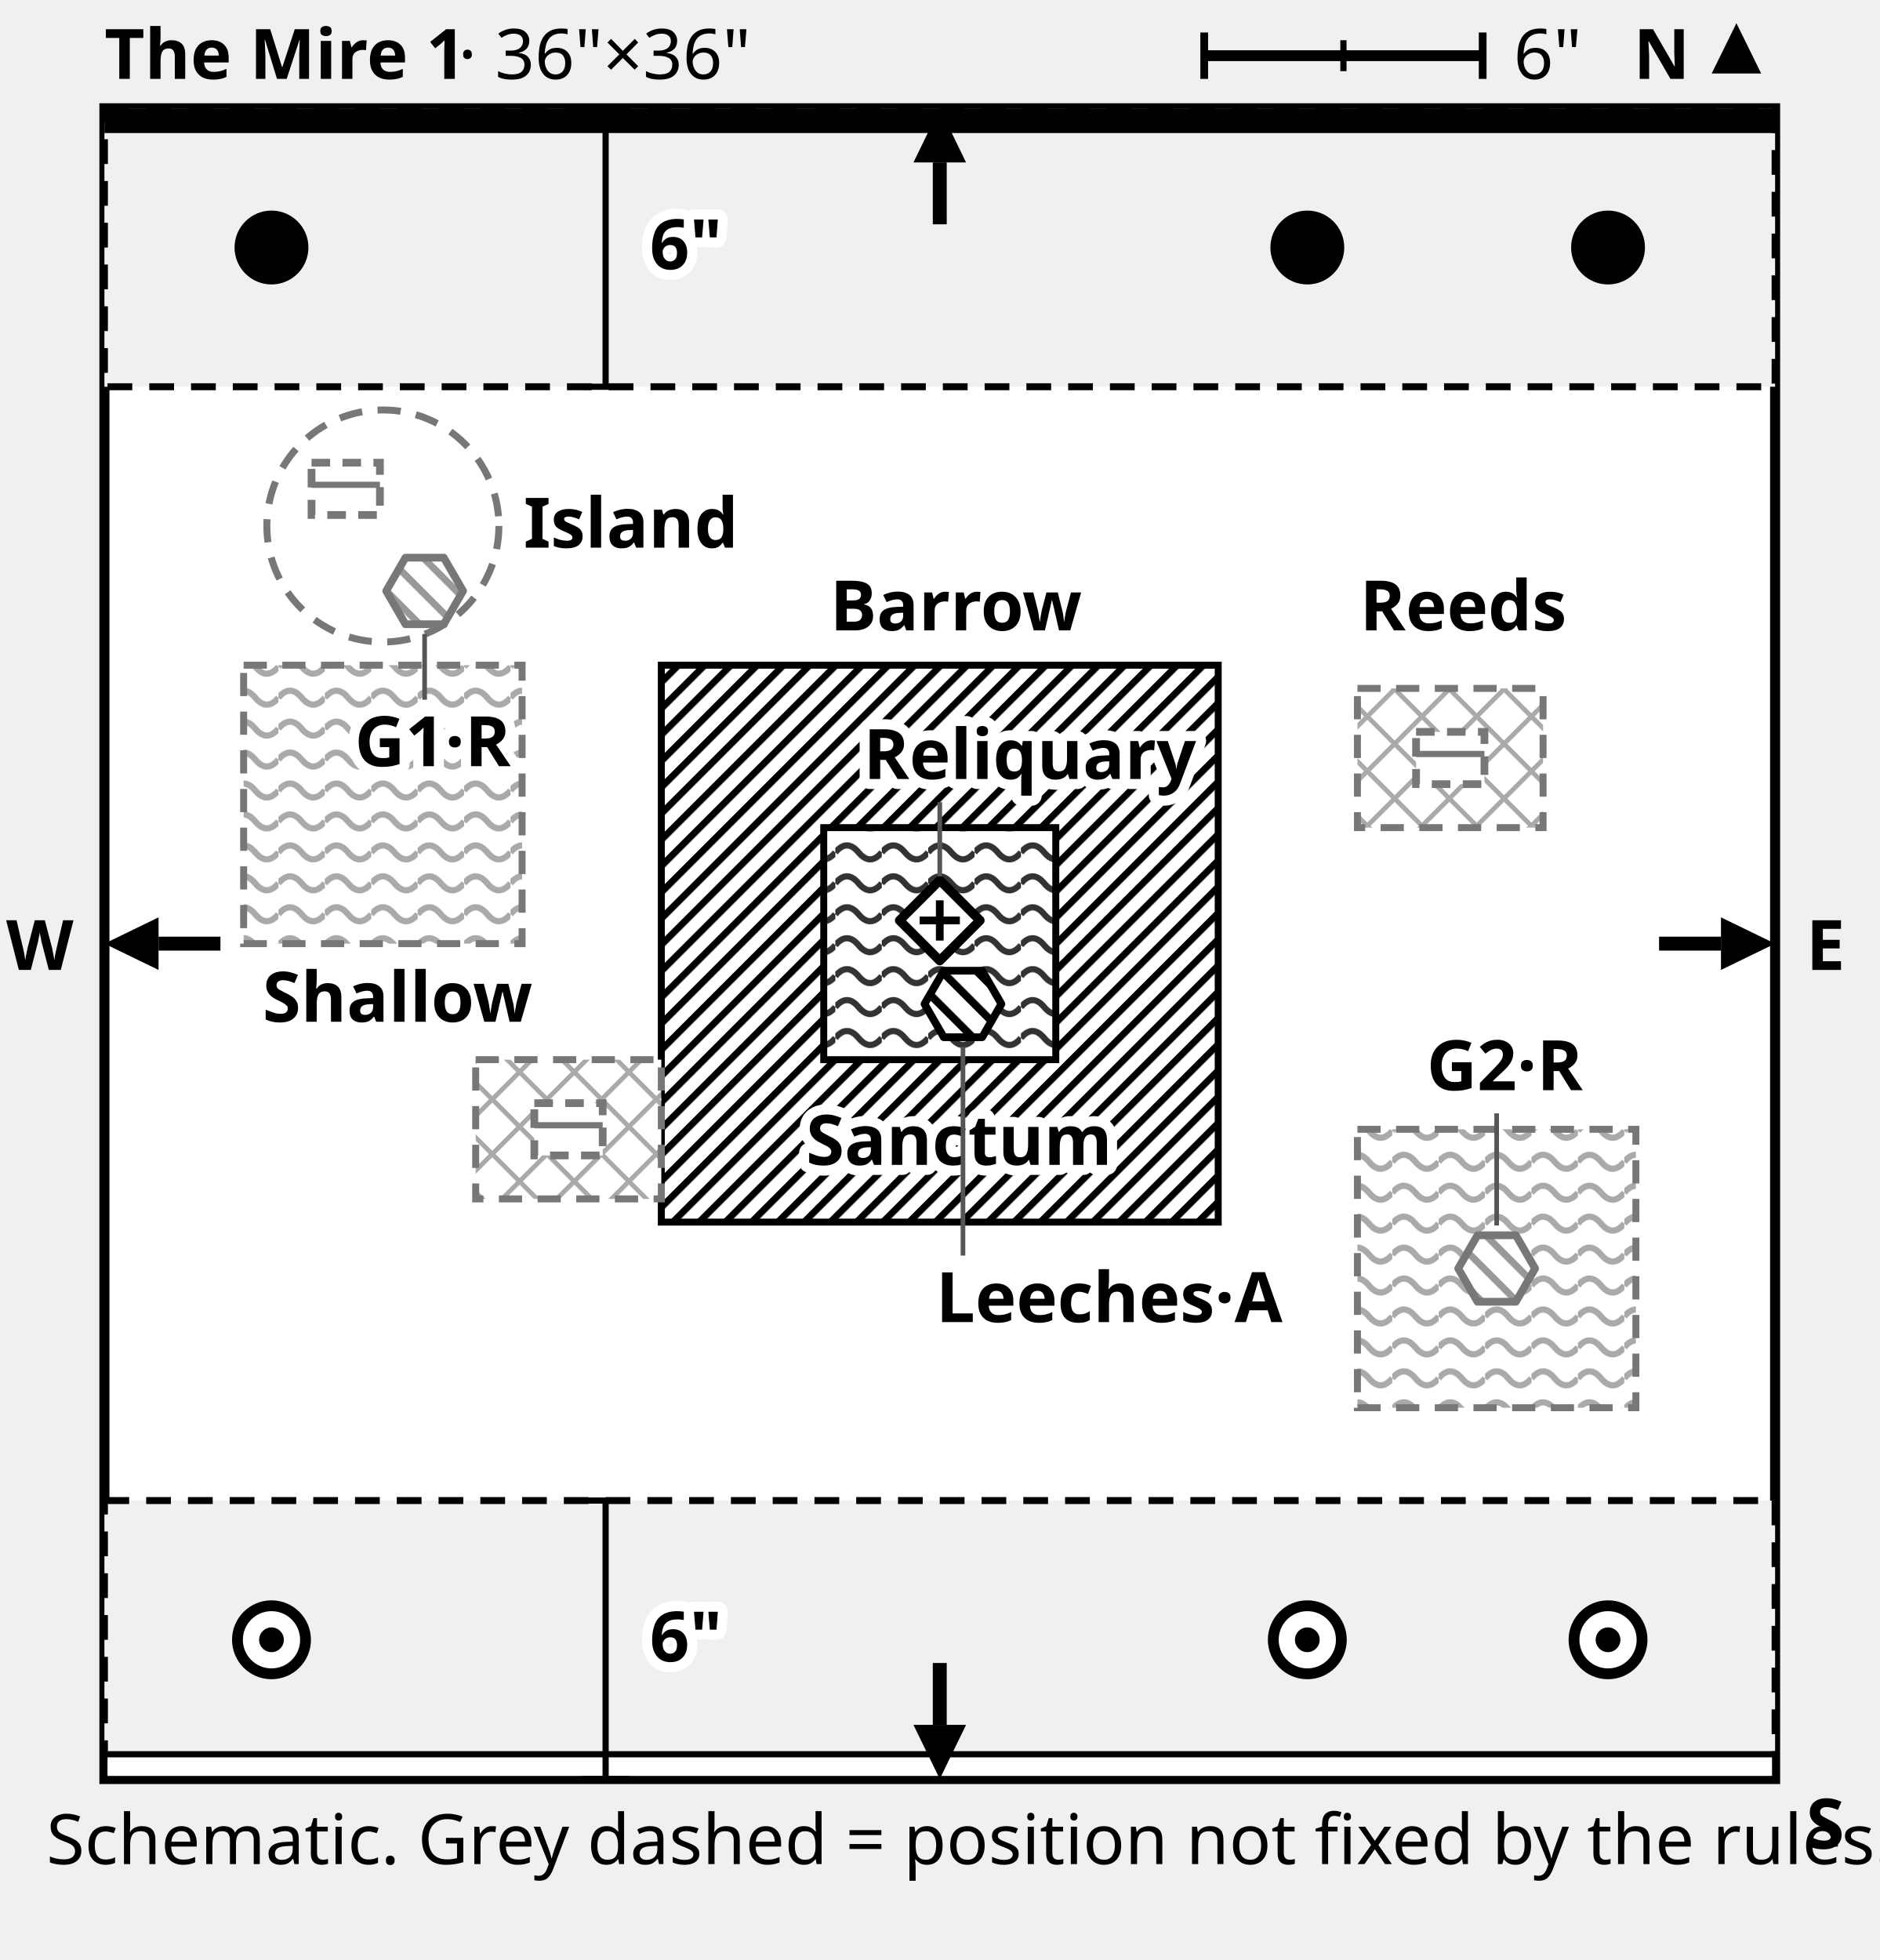
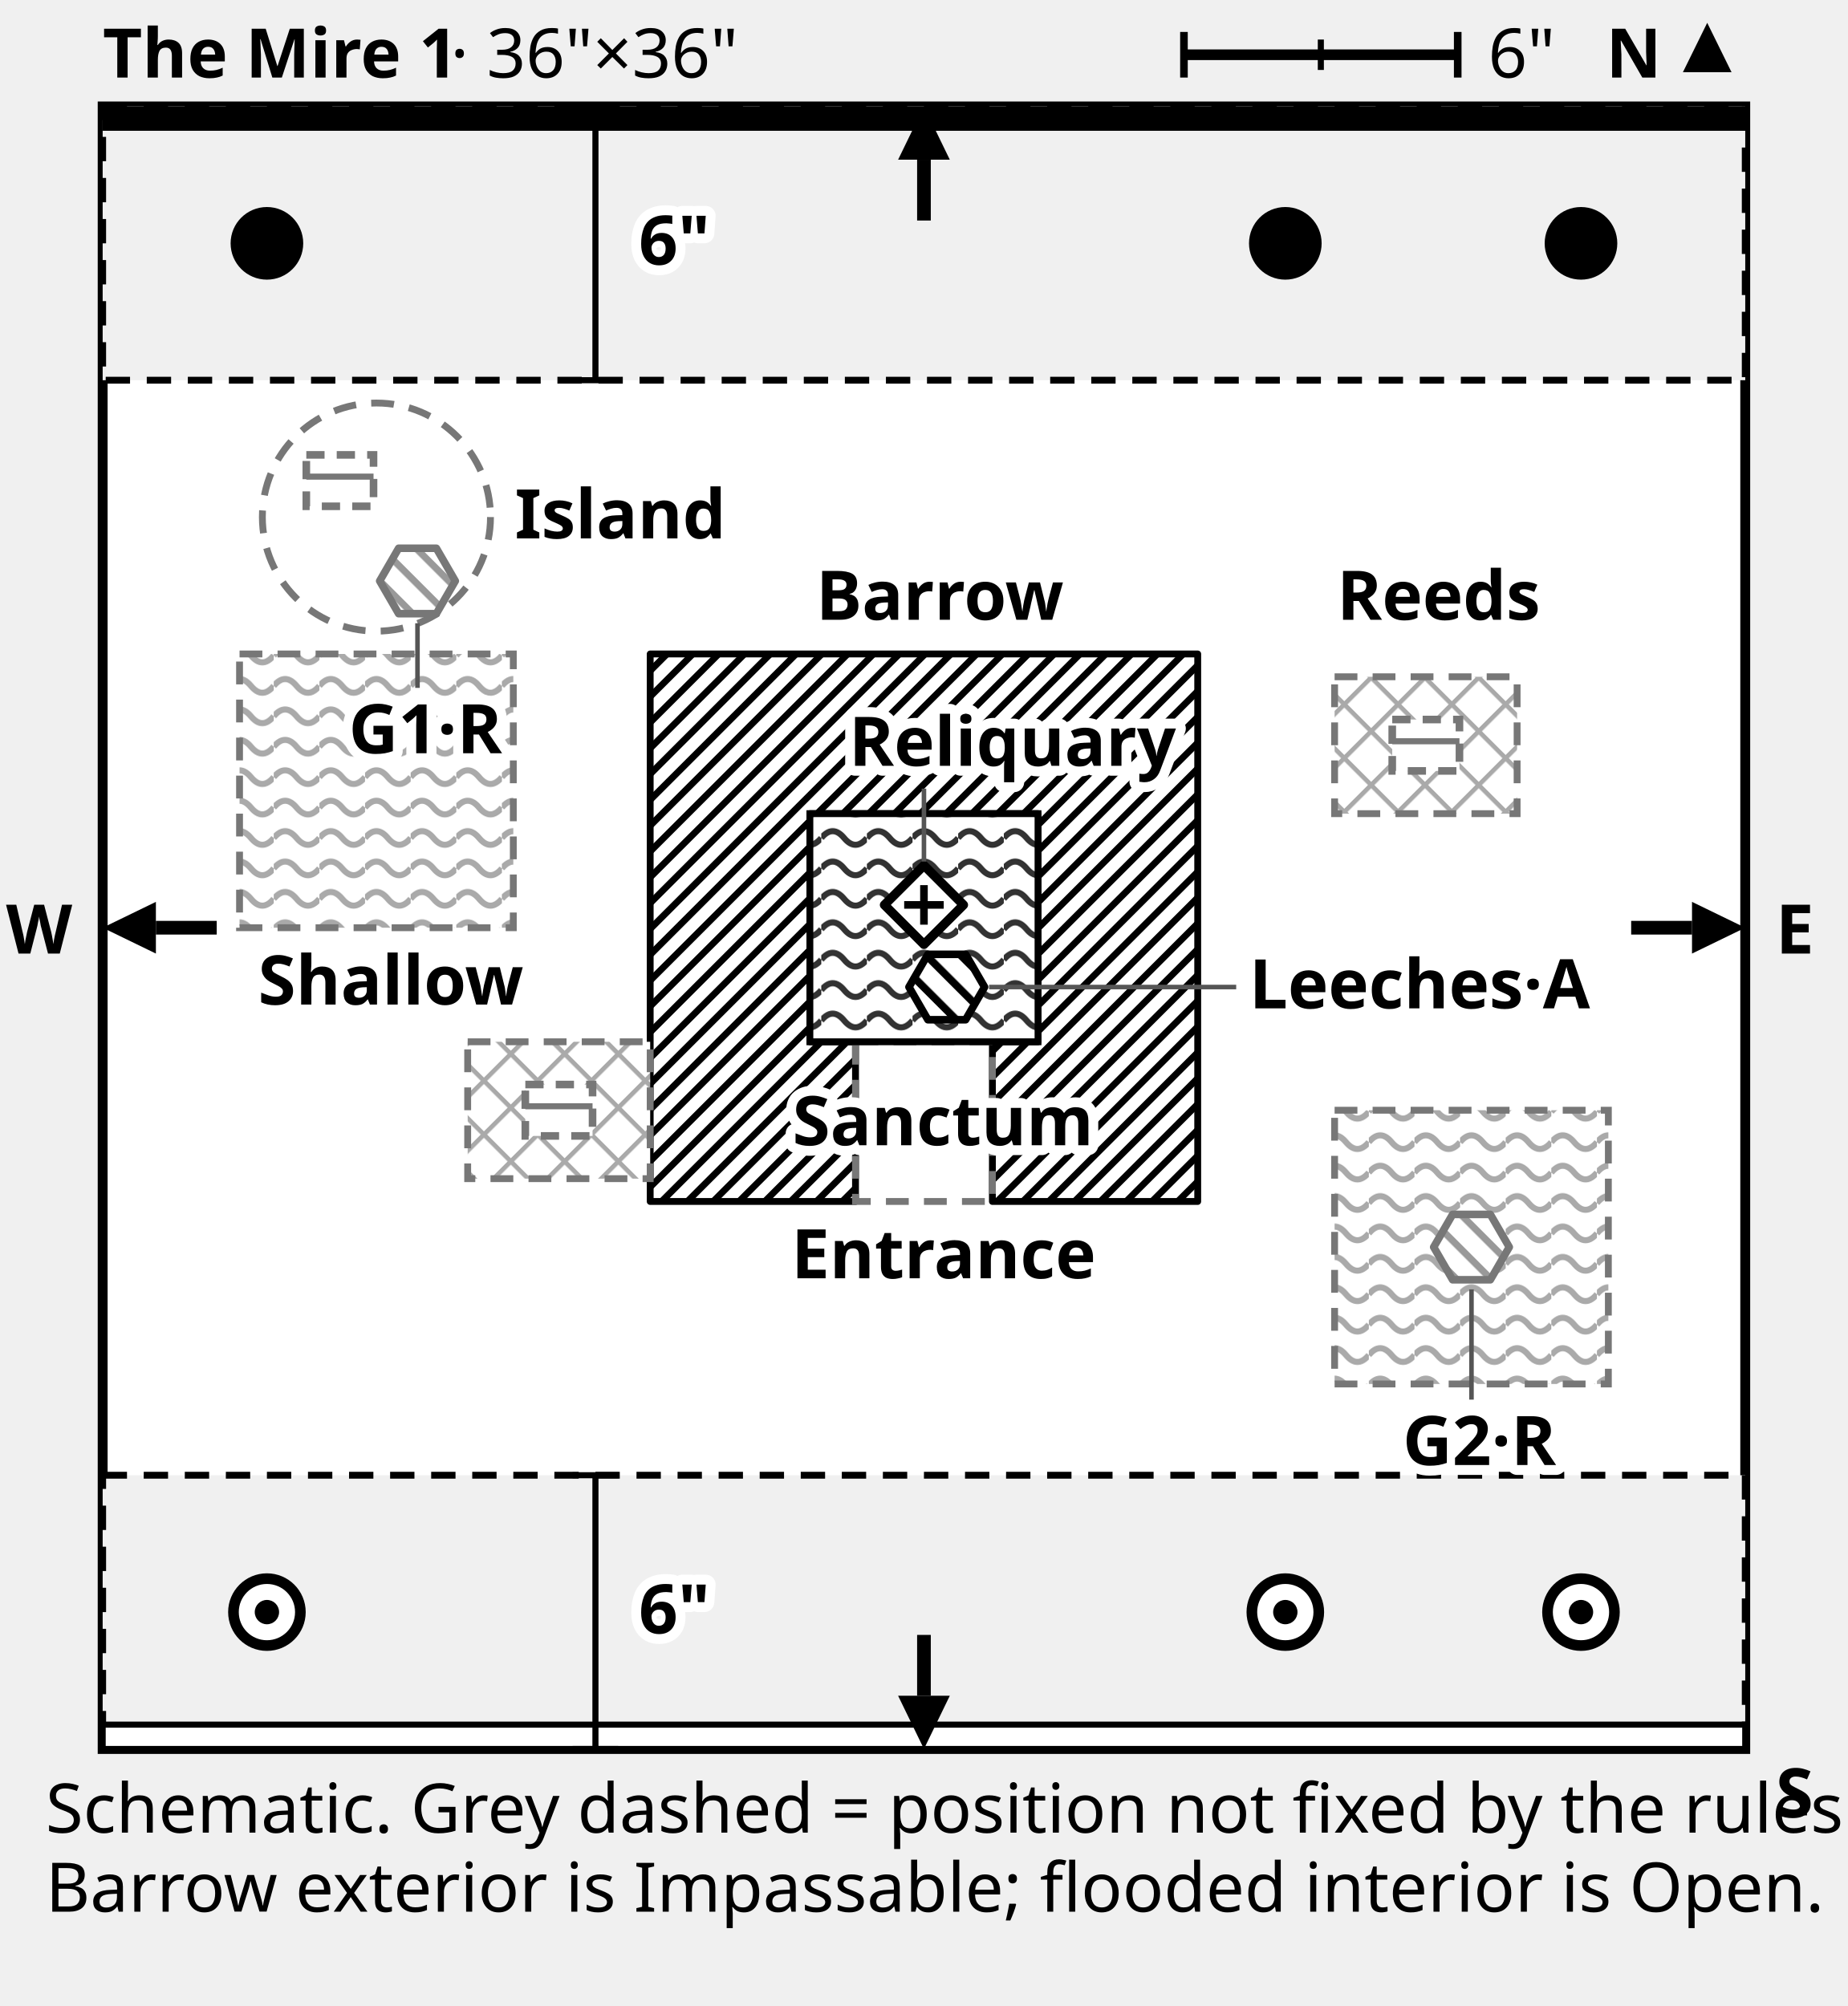
- <svg xmlns="http://www.w3.org/2000/svg" width="243pt" height="253.4pt" viewBox="0 0 243 253.4">
+ <svg xmlns="http://www.w3.org/2000/svg" width="243pt" height="263.8pt" viewBox="0 0 243 263.8">
  <defs>
    <pattern id="p-cover" width="5" height="5" patternUnits="userSpaceOnUse" patternTransform="rotate(45)">
      <rect width="5" height="5" fill="#fff" />
      <path d="M0 0.5H5M0.5 0V5" stroke="#444" stroke-width="0.7" fill="none" />
    </pattern>
    <pattern id="p-diff" width="4" height="4" patternUnits="userSpaceOnUse">
      <rect width="4" height="4" fill="#fff" />
      <circle cx="1" cy="1" r="0.75" fill="#222" />
      <circle cx="3" cy="3" r="0.75" fill="#222" />
    </pattern>
    <pattern id="p-imp" width="2.4" height="2.4" patternUnits="userSpaceOnUse" patternTransform="rotate(45)">
      <rect width="2.4" height="2.4" fill="#fff" />
      <path d="M0.4 0V2.4" stroke="#000" stroke-width="0.95" fill="none" />
    </pattern>
    <pattern id="p-mon" width="3.2" height="3.2" patternUnits="userSpaceOnUse" patternTransform="rotate(-45)">
      <rect width="3.2" height="3.2" fill="#fff" />
      <path d="M0.5 0V3.2" stroke="#000" stroke-width="1" fill="none" />
    </pattern>
    <pattern id="p-aoe" width="4" height="4" patternUnits="userSpaceOnUse" patternTransform="rotate(-45)">
      <rect width="4" height="4" fill="#fff" />
      <path d="M0.5 0V4" stroke="#777" stroke-width="1.4" fill="none" />
    </pattern>
  </defs>
  <defs>
    <pattern id="p-cover-l" width="5" height="5" patternUnits="userSpaceOnUse" patternTransform="rotate(45)">
      <rect width="5" height="5" fill="#fff" />
      <path d="M0 0.5H5M0.5 0V5" stroke="#aaa" stroke-width="0.6" fill="none" />
    </pattern>
    <pattern id="p-diff-l" width="4" height="4" patternUnits="userSpaceOnUse">
      <rect width="4" height="4" fill="#fff" />
      <circle cx="1" cy="1" r="0.7" fill="#999" />
      <circle cx="3" cy="3" r="0.7" fill="#999" />
    </pattern>
    <pattern id="p-imp-l" width="2.6" height="2.6" patternUnits="userSpaceOnUse" patternTransform="rotate(45)">
      <rect width="2.6" height="2.6" fill="#fff" />
      <path d="M0.4 0V2.6" stroke="#aaa" stroke-width="0.8" fill="none" />
    </pattern>
    <pattern id="p-mon-l" width="3.2" height="3.2" patternUnits="userSpaceOnUse" patternTransform="rotate(-45)">
      <rect width="3.2" height="3.2" fill="#fff" />
      <path d="M0.5 0V3.2" stroke="#999" stroke-width="0.9" fill="none" />
    </pattern>
    <pattern id="p-water" width="6" height="4" patternUnits="userSpaceOnUse">
      <rect width="6" height="4" fill="#fff" />
      <path d="M0 2.2Q1.5 0.4 3 2.2T6 2.2" stroke="#333" stroke-width="0.8" fill="none" />
    </pattern>
    <pattern id="p-water-l" width="6" height="4" patternUnits="userSpaceOnUse">
      <rect width="6" height="4" fill="#fff" />
      <path d="M0 2.2Q1.5 0.4 3 2.2T6 2.2" stroke="#aaa" stroke-width="0.8" fill="none" />
    </pattern>
    <pattern id="p-slip" width="6" height="6" patternUnits="userSpaceOnUse" patternTransform="rotate(-30)">
      <rect width="6" height="6" fill="#fff" />
      <path d="M0.5 1.5H3.5M3.5 4.5H5.5" stroke="#333" stroke-width="0.9" fill="none" />
    </pattern>
    <pattern id="p-slip-l" width="6" height="6" patternUnits="userSpaceOnUse" patternTransform="rotate(-30)">
      <rect width="6" height="6" fill="#fff" />
      <path d="M0.5 1.5H3.5M3.5 4.5H5.5" stroke="#aaa" stroke-width="0.9" fill="none" />
    </pattern>
    <pattern id="p-dark" width="4" height="4" patternUnits="userSpaceOnUse">
      <rect width="4" height="4" fill="#d9d9d9" />
      <path d="M0 4L4 0" stroke="#fff" stroke-width="0.9" fill="none" />
    </pattern>
    <pattern id="p-diffo" width="4" height="4" patternUnits="userSpaceOnUse">
      <circle cx="1" cy="1" r="0.8" fill="#222" />
      <circle cx="3" cy="3" r="0.8" fill="#222" />
    </pattern>
    <pattern id="p-diffo-l" width="4" height="4" patternUnits="userSpaceOnUse">
      <circle cx="1" cy="1" r="0.8" fill="#999" />
      <circle cx="3" cy="3" r="0.8" fill="#999" />
    </pattern>
    <pattern id="p-chasm" width="6" height="6" patternUnits="userSpaceOnUse">
      <rect width="6" height="6" fill="#d4d4d4" />
      <path d="M1.5 0V6M4.5 0V6" stroke="#333" stroke-width="1.1" stroke-dasharray="2.6 1.6" fill="none" />
    </pattern>
    <pattern id="p-chasm-l" width="6" height="6" patternUnits="userSpaceOnUse">
      <rect width="6" height="6" fill="#efefef" />
      <path d="M1.5 0V6M4.5 0V6" stroke="#aaa" stroke-width="1.1" stroke-dasharray="2.6 1.6" fill="none" />
    </pattern>
    <clipPath id="bclip">
      <rect x="13.5" y="14" width="216" height="216" />
    </clipPath>
  </defs>
  <rect x="13.5" y="14" width="216" height="216" fill="#fff" stroke="#000" stroke-width="1.3" />
  <g data-glyph="zone-A">
    <rect x="13.5" y="14" width="216" height="36" fill="#f0f0f0" stroke="#000" stroke-width="0.9" stroke-dasharray="3.2 2.2" />
    <rect x="13.5" y="14" width="216" height="3.2" fill="#000" />
  </g>
  <g data-glyph="dim">
    <line x1="78.3" y1="14" x2="78.3" y2="50" stroke="#000" stroke-width="0.8" stroke-linecap="butt" />
    <line x1="81.3" y1="14" x2="75.3" y2="14" stroke="#000" stroke-width="0.8" stroke-linecap="butt" />
    <line x1="81.3" y1="50" x2="75.3" y2="50" stroke="#000" stroke-width="0.8" stroke-linecap="butt" />
  </g>
  <g data-glyph="zone-B">
    <rect x="13.5" y="194" width="216" height="36" fill="#f0f0f0" stroke="#000" stroke-width="0.9" stroke-dasharray="3.2 2.2" />
    <rect x="13.5" y="226.8" width="216" height="3.2" fill="#fff" stroke="#000" stroke-width="0.8" />
  </g>
  <g data-glyph="dim">
    <line x1="78.3" y1="194" x2="78.3" y2="230" stroke="#000" stroke-width="0.8" stroke-linecap="butt" />
    <line x1="81.3" y1="194" x2="75.3" y2="194" stroke="#000" stroke-width="0.8" stroke-linecap="butt" />
    <line x1="81.3" y1="230" x2="75.3" y2="230" stroke="#000" stroke-width="0.8" stroke-linecap="butt" />
  </g>
  <g data-glyph="ter-impassable">
-     <rect x="85.5" y="86" width="72" height="72" fill="url(#p-imp)" stroke="#000" stroke-width="0.9" />
+     <polygon points="85.5,158 85.5,86 157.5,86 157.5,158 130.5,158 130.5,137 136.5,137 136.5,107 106.5,107 106.5,137 112.5,137 112.5,158" fill="url(#p-imp)" stroke="#000" stroke-width="0.9" stroke-linejoin="round" />
+   </g>
+   <g data-glyph="ter-open" data-state="illus">
+     <rect x="112.5" y="137" width="18" height="21" fill="none" stroke="#777" stroke-width="0.9" stroke-dasharray="3 2" />
  </g>
  <g data-glyph="ter-water">
    <rect x="106.5" y="107" width="30" height="30" fill="url(#p-water)" stroke="#000" stroke-width="0.9" />
  </g>
  <g data-glyph="ter-water" data-state="illus">
    <rect x="31.5" y="86" width="36" height="36" fill="url(#p-water-l)" stroke="#777" stroke-width="0.9" stroke-dasharray="3 2" />
  </g>
  <g data-glyph="ter-water" data-state="illus">
    <rect x="175.5" y="146" width="36" height="36" fill="url(#p-water-l)" stroke="#777" stroke-width="0.9" stroke-dasharray="3 2" />
  </g>
  <g data-glyph="ter-cover" data-state="illus">
    <rect x="175.5" y="89" width="24" height="18" fill="url(#p-cover-l)" stroke="#777" stroke-width="0.9" stroke-dasharray="3 2" />
  </g>
  <g data-glyph="ter-cover" data-state="illus">
    <rect x="61.5" y="137" width="24" height="18" fill="url(#p-cover-l)" stroke="#777" stroke-width="0.9" stroke-dasharray="3 2" />
  </g>
  <g data-glyph="ter-open" data-state="illus">
    <circle cx="49.5" cy="68" r="15" fill="none" stroke="#777" stroke-width="0.9" stroke-dasharray="3 2" />
  </g>
  <g data-glyph="obj">
    <polygon points="121.5,113.8 126.7,119 121.5,124.2 116.3,119" fill="#fff" stroke="#000" stroke-width="1.2" stroke-linejoin="round" />
    <line x1="118.9" y1="119" x2="124.1" y2="119" stroke="#000" stroke-width="1" stroke-linecap="butt" />
    <line x1="121.5" y1="116.4" x2="121.5" y2="121.6" stroke="#000" stroke-width="1" stroke-linecap="butt" />
  </g>
  <g data-glyph="chest" data-state="illus">
    <rect x="40.28" y="59.82" width="8.84" height="6.76" fill="#fff" stroke="#777" stroke-width="1" stroke-dasharray="2.4 1.6" />
    <line x1="40.28" y1="62.68" x2="49.12" y2="62.68" stroke="#777" stroke-width="0.8" stroke-linecap="butt" />
  </g>
  <g data-glyph="chest" data-state="illus">
    <rect x="183.08" y="94.62" width="8.84" height="6.76" fill="#fff" stroke="#777" stroke-width="1" stroke-dasharray="2.4 1.6" />
    <line x1="183.08" y1="97.48" x2="191.92" y2="97.48" stroke="#777" stroke-width="0.8" stroke-linecap="butt" />
  </g>
  <g data-glyph="chest" data-state="illus">
    <rect x="69.08" y="142.62" width="8.84" height="6.76" fill="#fff" stroke="#777" stroke-width="1" stroke-dasharray="2.4 1.6" />
    <line x1="69.08" y1="145.48" x2="77.92" y2="145.48" stroke="#777" stroke-width="0.8" stroke-linecap="butt" />
  </g>
  <g data-glyph="mon">
    <polygon points="129.47,129.8 126.98,134.1 122.02,134.1 119.53,129.8 122.02,125.5 126.98,125.5" fill="url(#p-mon)" stroke="#000" stroke-width="1" stroke-linejoin="round" />
  </g>
  <g data-glyph="mon" data-state="illus">
    <polygon points="59.87,76.4 57.38,80.7 52.42,80.7 49.93,76.4 52.42,72.1 57.38,72.1" fill="url(#p-mon-l)" stroke="#777" stroke-width="1" stroke-linejoin="round" />
  </g>
  <g data-glyph="mon" data-state="illus">
    <polygon points="198.47,164 195.98,168.3 191.02,168.3 188.53,164 191.02,159.7 195.98,159.7" fill="url(#p-mon-l)" stroke="#777" stroke-width="1" stroke-linejoin="round" />
  </g>
  <g data-glyph="arr-exit">
    <line x1="121.5" y1="29" x2="121.5" y2="21" stroke="#000" stroke-width="1.8" stroke-linecap="butt" />
    <polygon points="121.5,14 124.9,21 118.1,21" fill="#000" />
  </g>
  <g data-glyph="arr-exit">
    <line x1="214.5" y1="122" x2="222.5" y2="122" stroke="#000" stroke-width="1.8" stroke-linecap="butt" />
    <polygon points="229.5,122 222.5,125.4 222.5,118.6" fill="#000" />
  </g>
  <g data-glyph="arr-exit">
    <line x1="121.5" y1="215" x2="121.5" y2="223" stroke="#000" stroke-width="1.8" stroke-linecap="butt" />
    <polygon points="121.5,230 118.1,223 124.9,223" fill="#000" />
  </g>
  <g data-glyph="arr-exit">
    <line x1="28.5" y1="122" x2="20.5" y2="122" stroke="#000" stroke-width="1.8" stroke-linecap="butt" />
    <polygon points="13.5,122 20.5,118.6 20.5,125.4" fill="#000" />
  </g>
  <g data-glyph="hero-A">
    <circle cx="35.1" cy="32" r="4.4" fill="#000" stroke="#000" stroke-width="0.75" />
  </g>
  <g data-glyph="hero-A">
    <circle cx="169.02" cy="32" r="4.4" fill="#000" stroke="#000" stroke-width="0.75" />
  </g>
  <g data-glyph="hero-A">
    <circle cx="207.9" cy="32" r="4.4" fill="#000" stroke="#000" stroke-width="0.75" />
  </g>
  <g data-glyph="hero-B">
    <circle cx="35.1" cy="212" r="4.4" fill="#fff" stroke="#000" stroke-width="1.4" />
    <circle cx="35.1" cy="212" r="1.6" fill="#000" />
  </g>
  <g data-glyph="hero-B">
    <circle cx="169.02" cy="212" r="4.4" fill="#fff" stroke="#000" stroke-width="1.4" />
    <circle cx="169.02" cy="212" r="1.6" fill="#000" />
  </g>
  <g data-glyph="hero-B">
    <circle cx="207.9" cy="212" r="4.4" fill="#fff" stroke="#000" stroke-width="1.4" />
    <circle cx="207.9" cy="212" r="1.6" fill="#000" />
  </g>
  <text x="104.21" y="150.6" font-family="'Source Sans 3'" font-size="9" font-weight="600" fill="#000" stroke="#fff" stroke-width="2.6" stroke-linejoin="round" paint-order="stroke">Sanctum</text>
  <text x="84" y="34.8" font-family="'Source Sans 3'" font-size="9" font-weight="600" fill="#000" stroke="#fff" stroke-width="2.6" stroke-linejoin="round" paint-order="stroke">6"</text>
  <text x="84" y="214.8" font-family="'Source Sans 3'" font-size="9" font-weight="600" fill="#000" stroke="#fff" stroke-width="2.6" stroke-linejoin="round" paint-order="stroke">6"</text>
  <text x="107.3" y="81.5" font-family="'Source Sans 3'" font-size="9" font-weight="600" fill="#000" stroke="#fff" stroke-width="2.6" stroke-linejoin="round" paint-order="stroke">Barrow</text>
+   <text x="104.05" y="168.1" font-family="'Source Sans 3'" font-size="9" font-weight="600" fill="#000" stroke="#fff" stroke-width="2.6" stroke-linejoin="round" paint-order="stroke">Entrance</text>
  <text x="33.94" y="132.1" font-family="'Source Sans 3'" font-size="9" font-weight="600" fill="#000" stroke="#fff" stroke-width="2.6" stroke-linejoin="round" paint-order="stroke">Shallow</text>
  <text x="175.8" y="81.5" font-family="'Source Sans 3'" font-size="9" font-weight="600" fill="#000" stroke="#fff" stroke-width="2.6" stroke-linejoin="round" paint-order="stroke">Reeds</text>
  <text x="67.7" y="70.8" font-family="'Source Sans 3'" font-size="9" font-weight="600" fill="#000" stroke="#fff" stroke-width="2.6" stroke-linejoin="round" paint-order="stroke">Island</text>
  <g data-glyph="leader">
    <line x1="121.5" y1="113.3" x2="121.5" y2="103.71" stroke="#555" stroke-width="0.6" stroke-linecap="butt" />
  </g>
  <text x="111.63" y="100.71" font-family="'Source Sans 3'" font-size="9" font-weight="600" fill="#000" stroke="#fff" stroke-width="2.6" stroke-linejoin="round" paint-order="stroke">Reliquary</text>
  <g data-glyph="leader">
-     <line x1="124.5" y1="135.36" x2="124.5" y2="162.33" stroke="#555" stroke-width="0.6" stroke-linecap="butt" />
-   </g>
-   <text x="120.99" y="170.93" font-family="'Source Sans 3'" font-size="9" font-weight="600" fill="#000" stroke="#fff" stroke-width="2.6" stroke-linejoin="round" paint-order="stroke">Leeches·A</text>
+     <line x1="130.06" y1="129.8" x2="162.56" y2="129.8" stroke="#555" stroke-width="0.6" stroke-linecap="butt" />
+   </g>
+   <text x="164.26" y="132.6" font-family="'Source Sans 3'" font-size="9" font-weight="600" fill="#000" stroke="#fff" stroke-width="2.6" stroke-linejoin="round" paint-order="stroke">Leeches·A</text>
  <g data-glyph="leader">
    <line x1="54.9" y1="81.96" x2="54.9" y2="90.46" stroke="#555" stroke-width="0.6" stroke-linecap="butt" />
  </g>
  <text x="45.86" y="99.06" font-family="'Source Sans 3'" font-size="9" font-weight="600" fill="#000" stroke="#fff" stroke-width="2.6" stroke-linejoin="round" paint-order="stroke">G1·R</text>
  <g data-glyph="leader">
-     <line x1="193.5" y1="158.44" x2="193.5" y2="143.94" stroke="#555" stroke-width="0.6" stroke-linecap="butt" />
-   </g>
-   <text x="184.46" y="140.94" font-family="'Source Sans 3'" font-size="9" font-weight="600" fill="#000" stroke="#fff" stroke-width="2.6" stroke-linejoin="round" paint-order="stroke">G2·R</text>
+     <line x1="193.5" y1="169.56" x2="193.5" y2="184.06" stroke="#555" stroke-width="0.6" stroke-linecap="butt" />
+   </g>
+   <text x="184.46" y="192.66" font-family="'Source Sans 3'" font-size="9" font-weight="600" fill="#000" stroke="#fff" stroke-width="2.6" stroke-linejoin="round" paint-order="stroke">G2·R</text>
  <text x="13.5" y="10.2" font-weight="700" font-family="'Source Sans 3'" font-size="9" fill="#000">The Mire 1</text>
  <text x="59.24" y="10.2" font-weight="400" font-family="'Source Sans 3'" font-size="9" fill="#000">·  36"×36"</text>
  <g data-glyph="compass">
    <polygon points="224.5,3 221.3,9.5 227.7,9.5" fill="#000" />
    <text x="218.5" y="10.2" font-weight="700" font-family="'Source Sans 3'" font-size="9" fill="#000" text-anchor="end">N</text>
  </g>
  <g data-glyph="scale">
    <line x1="155.69" y1="7.2" x2="191.69" y2="7.2" stroke="#000" stroke-width="1.4" stroke-linecap="butt" />
    <line x1="155.69" y1="4.2" x2="155.69" y2="10.2" stroke="#000" stroke-width="1" stroke-linecap="butt" />
    <line x1="191.69" y1="4.2" x2="191.69" y2="10.2" stroke="#000" stroke-width="1" stroke-linecap="butt" />
    <line x1="173.69" y1="5.2" x2="173.69" y2="9.2" stroke="#000" stroke-width="0.8" stroke-linecap="butt" />
    <text x="195.69" y="10.2" font-weight="400" font-family="'Source Sans 3'" font-size="9" fill="#000">6"</text>
  </g>
  <text x="9.5" y="125.4" font-weight="700" font-family="'Source Sans 3'" font-size="9" fill="#000" text-anchor="end">W</text>
  <text x="233.5" y="125.4" font-weight="700" font-family="'Source Sans 3'" font-size="9" fill="#000">E</text>
  <text x="233.5" y="239" font-weight="700" font-family="'Source Sans 3'" font-size="9" fill="#000">S</text>
  <text x="6" y="241" font-weight="400" font-family="'Source Sans 3'" font-size="9" fill="#000">Schematic. Grey dashed = position not fixed by the rules.</text>
+   <text x="6" y="251.4" font-weight="400" font-family="'Source Sans 3'" font-size="9" fill="#000">Barrow exterior is Impassable; flooded interior is Open.</text>
</svg>
